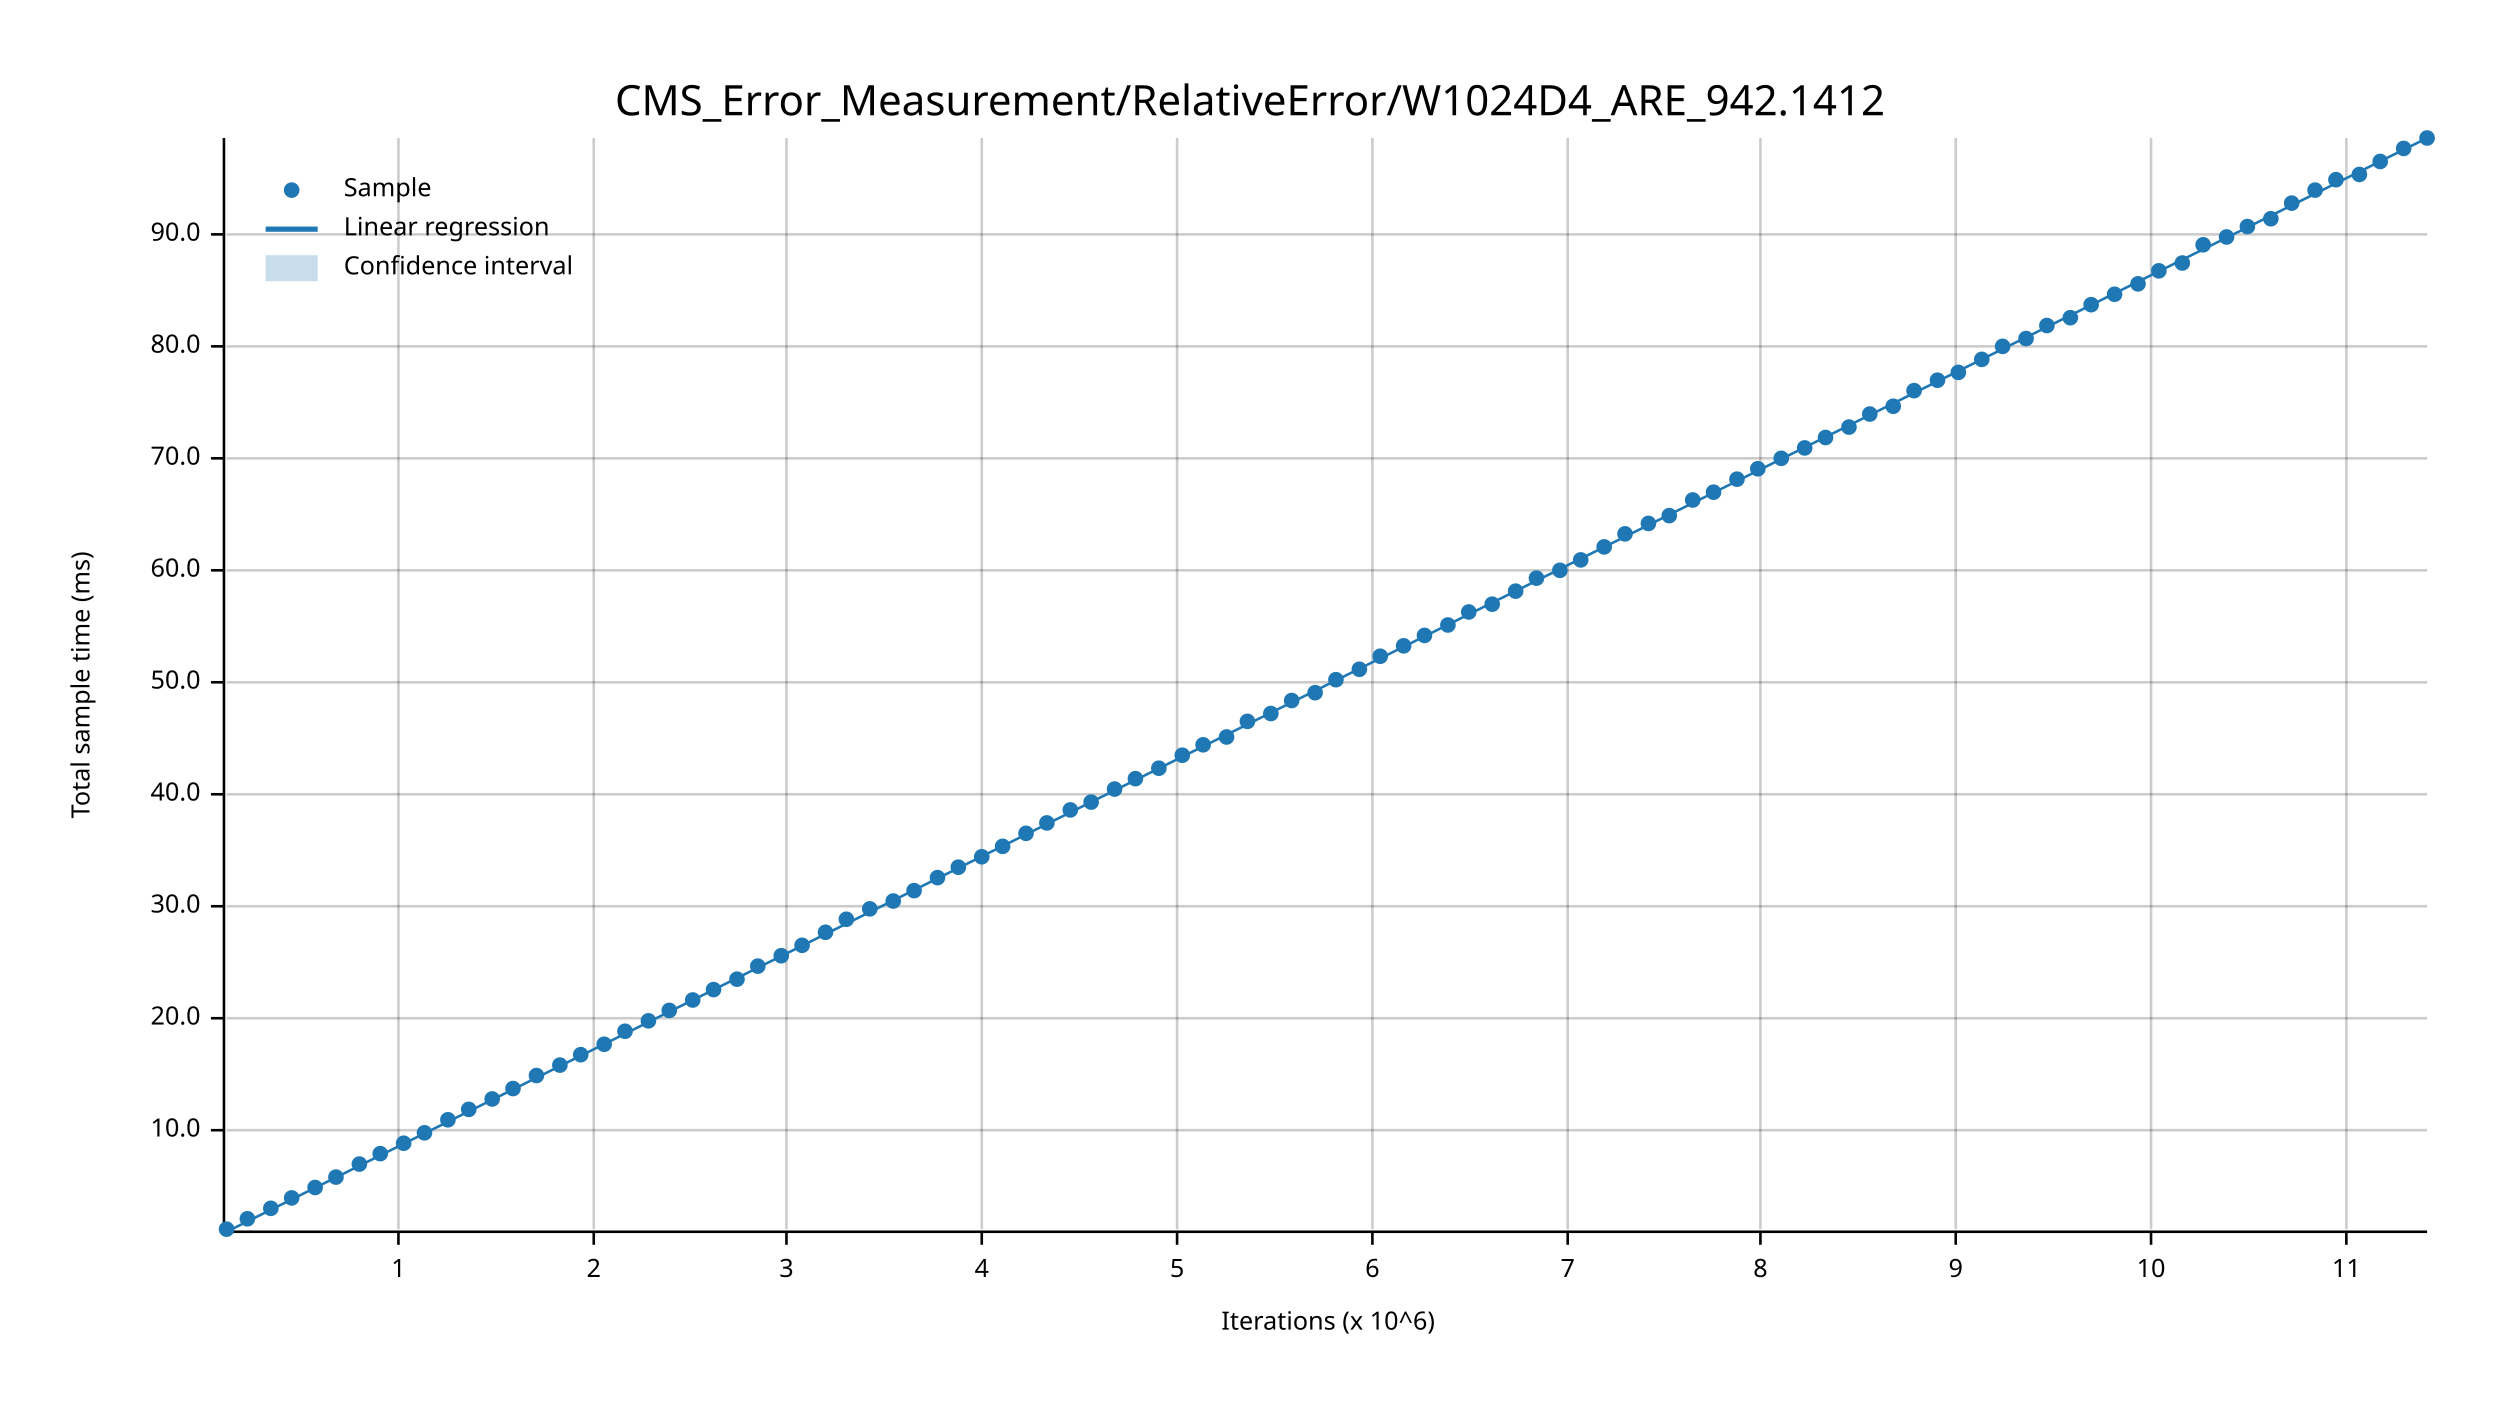
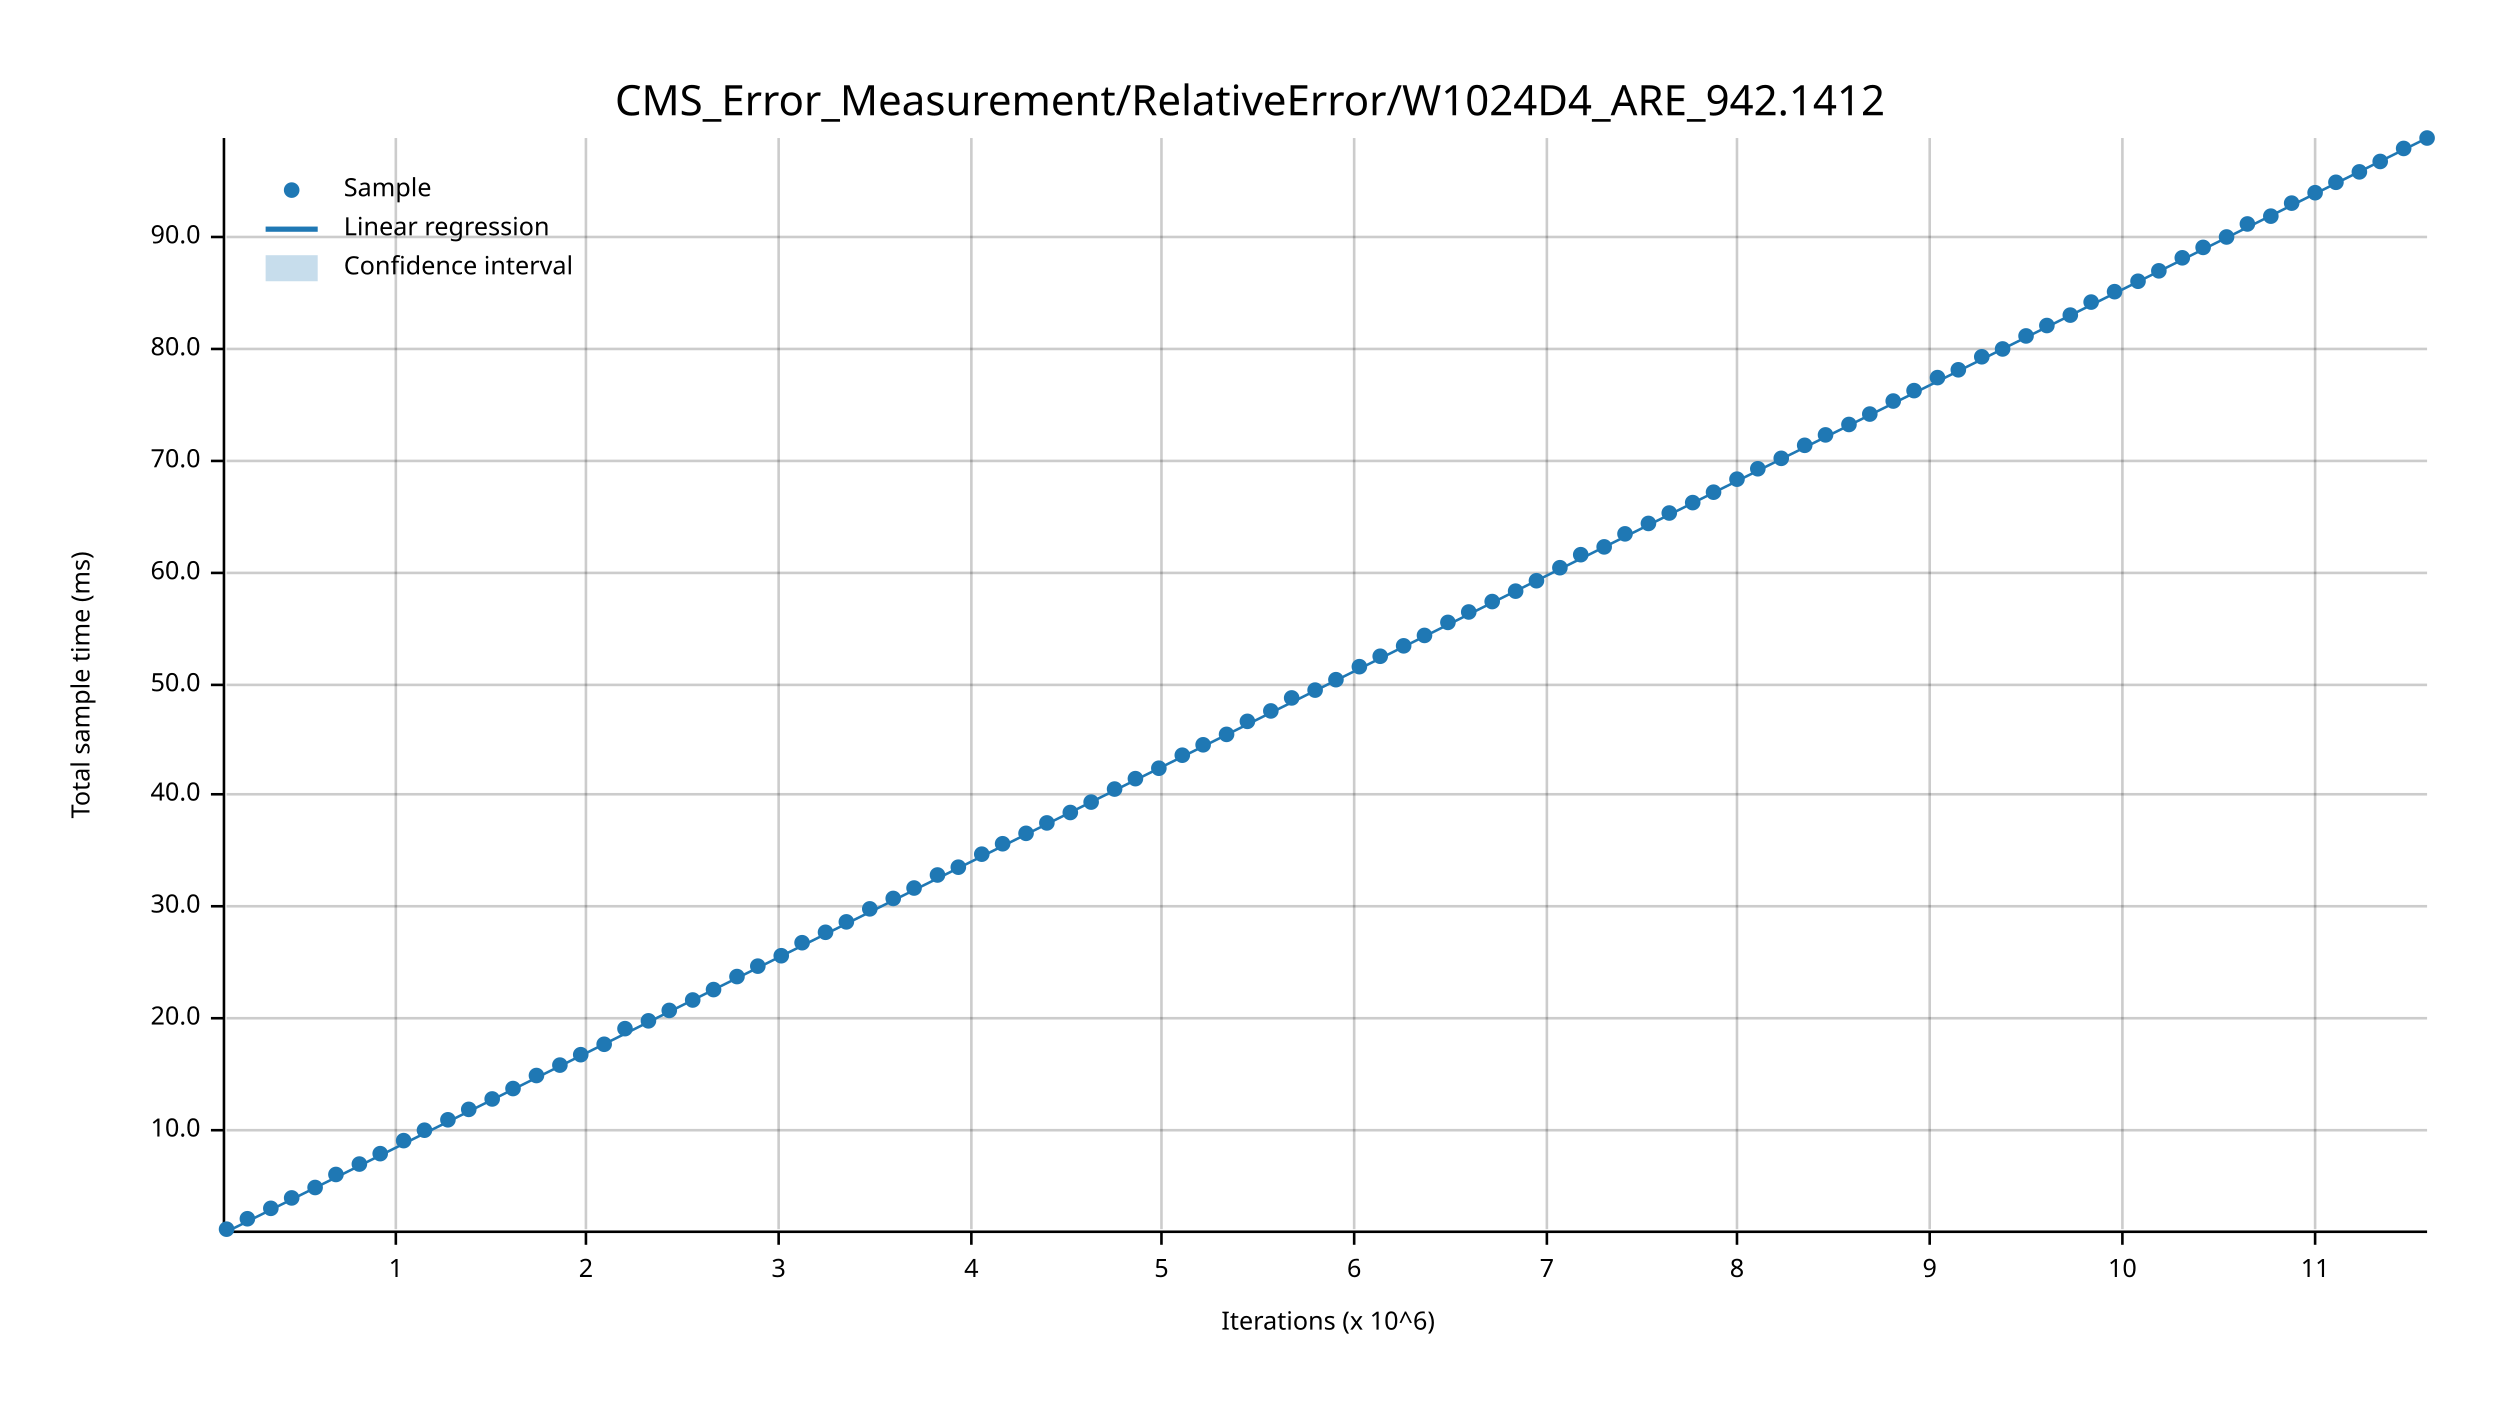
<svg xmlns="http://www.w3.org/2000/svg" width="960" height="540" viewBox="0 0 960 540">
  <text x="480" y="32" dy="0.76em" text-anchor="middle" font-family="sans-serif" font-size="16.129" opacity="1" fill="#000000">
CMS_Error_Measurement/RelativeError/W1024D4_ARE_942.1412
</text>
  <text x="27" y="263" dy="0.76em" text-anchor="middle" font-family="sans-serif" font-size="9.677" opacity="1" fill="#000000" transform="rotate(270, 27, 263)">
Total sample time (ms)
</text>
  <text x="510" y="513" dy="-0.5ex" text-anchor="middle" font-family="sans-serif" font-size="9.677" opacity="1" fill="#000000">
Iterations (x 10^6)
</text>
-   <line opacity="0.2" stroke="#000000" stroke-width="1" x1="153" y1="472" x2="153" y2="53" />
-   <line opacity="0.2" stroke="#000000" stroke-width="1" x1="228" y1="472" x2="228" y2="53" />
-   <line opacity="0.2" stroke="#000000" stroke-width="1" x1="302" y1="472" x2="302" y2="53" />
-   <line opacity="0.2" stroke="#000000" stroke-width="1" x1="377" y1="472" x2="377" y2="53" />
-   <line opacity="0.2" stroke="#000000" stroke-width="1" x1="452" y1="472" x2="452" y2="53" />
-   <line opacity="0.2" stroke="#000000" stroke-width="1" x1="527" y1="472" x2="527" y2="53" />
-   <line opacity="0.2" stroke="#000000" stroke-width="1" x1="602" y1="472" x2="602" y2="53" />
-   <line opacity="0.2" stroke="#000000" stroke-width="1" x1="676" y1="472" x2="676" y2="53" />
-   <line opacity="0.2" stroke="#000000" stroke-width="1" x1="751" y1="472" x2="751" y2="53" />
-   <line opacity="0.2" stroke="#000000" stroke-width="1" x1="826" y1="472" x2="826" y2="53" />
-   <line opacity="0.2" stroke="#000000" stroke-width="1" x1="901" y1="472" x2="901" y2="53" />
+   <line opacity="0.2" stroke="#000000" stroke-width="1" x1="152" y1="472" x2="152" y2="53" />
+   <line opacity="0.2" stroke="#000000" stroke-width="1" x1="225" y1="472" x2="225" y2="53" />
+   <line opacity="0.2" stroke="#000000" stroke-width="1" x1="299" y1="472" x2="299" y2="53" />
+   <line opacity="0.2" stroke="#000000" stroke-width="1" x1="373" y1="472" x2="373" y2="53" />
+   <line opacity="0.2" stroke="#000000" stroke-width="1" x1="446" y1="472" x2="446" y2="53" />
+   <line opacity="0.2" stroke="#000000" stroke-width="1" x1="520" y1="472" x2="520" y2="53" />
+   <line opacity="0.2" stroke="#000000" stroke-width="1" x1="594" y1="472" x2="594" y2="53" />
+   <line opacity="0.2" stroke="#000000" stroke-width="1" x1="667" y1="472" x2="667" y2="53" />
+   <line opacity="0.2" stroke="#000000" stroke-width="1" x1="741" y1="472" x2="741" y2="53" />
+   <line opacity="0.2" stroke="#000000" stroke-width="1" x1="815" y1="472" x2="815" y2="53" />
+   <line opacity="0.2" stroke="#000000" stroke-width="1" x1="889" y1="472" x2="889" y2="53" />
  <line opacity="0.2" stroke="#000000" stroke-width="1" x1="87" y1="434" x2="932" y2="434" />
  <line opacity="0.2" stroke="#000000" stroke-width="1" x1="87" y1="391" x2="932" y2="391" />
  <line opacity="0.2" stroke="#000000" stroke-width="1" x1="87" y1="348" x2="932" y2="348" />
  <line opacity="0.2" stroke="#000000" stroke-width="1" x1="87" y1="305" x2="932" y2="305" />
-   <line opacity="0.2" stroke="#000000" stroke-width="1" x1="87" y1="262" x2="932" y2="262" />
-   <line opacity="0.2" stroke="#000000" stroke-width="1" x1="87" y1="219" x2="932" y2="219" />
-   <line opacity="0.2" stroke="#000000" stroke-width="1" x1="87" y1="176" x2="932" y2="176" />
-   <line opacity="0.2" stroke="#000000" stroke-width="1" x1="87" y1="133" x2="932" y2="133" />
-   <line opacity="0.2" stroke="#000000" stroke-width="1" x1="87" y1="90" x2="932" y2="90" />
+   <line opacity="0.2" stroke="#000000" stroke-width="1" x1="87" y1="263" x2="932" y2="263" />
+   <line opacity="0.2" stroke="#000000" stroke-width="1" x1="87" y1="220" x2="932" y2="220" />
+   <line opacity="0.2" stroke="#000000" stroke-width="1" x1="87" y1="177" x2="932" y2="177" />
+   <line opacity="0.2" stroke="#000000" stroke-width="1" x1="87" y1="134" x2="932" y2="134" />
+   <line opacity="0.2" stroke="#000000" stroke-width="1" x1="87" y1="91" x2="932" y2="91" />
  <polyline fill="none" opacity="1" stroke="#000000" stroke-width="1" points="86,53 86,472 " />
  <text x="77" y="434" dy="0.5ex" text-anchor="end" font-family="sans-serif" font-size="9.677" opacity="1" fill="#000000">
10.0
</text>
  <polyline fill="none" opacity="1" stroke="#000000" stroke-width="1" points="81,434 86,434 " />
  <text x="77" y="391" dy="0.5ex" text-anchor="end" font-family="sans-serif" font-size="9.677" opacity="1" fill="#000000">
20.0
</text>
  <polyline fill="none" opacity="1" stroke="#000000" stroke-width="1" points="81,391 86,391 " />
  <text x="77" y="348" dy="0.5ex" text-anchor="end" font-family="sans-serif" font-size="9.677" opacity="1" fill="#000000">
30.0
</text>
  <polyline fill="none" opacity="1" stroke="#000000" stroke-width="1" points="81,348 86,348 " />
  <text x="77" y="305" dy="0.5ex" text-anchor="end" font-family="sans-serif" font-size="9.677" opacity="1" fill="#000000">
40.0
</text>
  <polyline fill="none" opacity="1" stroke="#000000" stroke-width="1" points="81,305 86,305 " />
-   <text x="77" y="262" dy="0.5ex" text-anchor="end" font-family="sans-serif" font-size="9.677" opacity="1" fill="#000000">
+   <text x="77" y="263" dy="0.5ex" text-anchor="end" font-family="sans-serif" font-size="9.677" opacity="1" fill="#000000">
50.0
</text>
-   <polyline fill="none" opacity="1" stroke="#000000" stroke-width="1" points="81,262 86,262 " />
-   <text x="77" y="219" dy="0.5ex" text-anchor="end" font-family="sans-serif" font-size="9.677" opacity="1" fill="#000000">
+   <polyline fill="none" opacity="1" stroke="#000000" stroke-width="1" points="81,263 86,263 " />
+   <text x="77" y="220" dy="0.5ex" text-anchor="end" font-family="sans-serif" font-size="9.677" opacity="1" fill="#000000">
60.0
</text>
-   <polyline fill="none" opacity="1" stroke="#000000" stroke-width="1" points="81,219 86,219 " />
-   <text x="77" y="176" dy="0.5ex" text-anchor="end" font-family="sans-serif" font-size="9.677" opacity="1" fill="#000000">
+   <polyline fill="none" opacity="1" stroke="#000000" stroke-width="1" points="81,220 86,220 " />
+   <text x="77" y="177" dy="0.5ex" text-anchor="end" font-family="sans-serif" font-size="9.677" opacity="1" fill="#000000">
70.0
</text>
-   <polyline fill="none" opacity="1" stroke="#000000" stroke-width="1" points="81,176 86,176 " />
-   <text x="77" y="133" dy="0.5ex" text-anchor="end" font-family="sans-serif" font-size="9.677" opacity="1" fill="#000000">
+   <polyline fill="none" opacity="1" stroke="#000000" stroke-width="1" points="81,177 86,177 " />
+   <text x="77" y="134" dy="0.5ex" text-anchor="end" font-family="sans-serif" font-size="9.677" opacity="1" fill="#000000">
80.0
</text>
-   <polyline fill="none" opacity="1" stroke="#000000" stroke-width="1" points="81,133 86,133 " />
-   <text x="77" y="90" dy="0.5ex" text-anchor="end" font-family="sans-serif" font-size="9.677" opacity="1" fill="#000000">
+   <polyline fill="none" opacity="1" stroke="#000000" stroke-width="1" points="81,134 86,134 " />
+   <text x="77" y="91" dy="0.5ex" text-anchor="end" font-family="sans-serif" font-size="9.677" opacity="1" fill="#000000">
90.0
</text>
-   <polyline fill="none" opacity="1" stroke="#000000" stroke-width="1" points="81,90 86,90 " />
+   <polyline fill="none" opacity="1" stroke="#000000" stroke-width="1" points="81,91 86,91 " />
  <polyline fill="none" opacity="1" stroke="#000000" stroke-width="1" points="87,473 932,473 " />
-   <text x="153" y="483" dy="0.76em" text-anchor="middle" font-family="sans-serif" font-size="9.677" opacity="1" fill="#000000">
+   <text x="152" y="483" dy="0.76em" text-anchor="middle" font-family="sans-serif" font-size="9.677" opacity="1" fill="#000000">
1
</text>
-   <polyline fill="none" opacity="1" stroke="#000000" stroke-width="1" points="153,473 153,478 " />
-   <text x="228" y="483" dy="0.76em" text-anchor="middle" font-family="sans-serif" font-size="9.677" opacity="1" fill="#000000">
+   <polyline fill="none" opacity="1" stroke="#000000" stroke-width="1" points="152,473 152,478 " />
+   <text x="225" y="483" dy="0.76em" text-anchor="middle" font-family="sans-serif" font-size="9.677" opacity="1" fill="#000000">
2
</text>
-   <polyline fill="none" opacity="1" stroke="#000000" stroke-width="1" points="228,473 228,478 " />
-   <text x="302" y="483" dy="0.76em" text-anchor="middle" font-family="sans-serif" font-size="9.677" opacity="1" fill="#000000">
+   <polyline fill="none" opacity="1" stroke="#000000" stroke-width="1" points="225,473 225,478 " />
+   <text x="299" y="483" dy="0.76em" text-anchor="middle" font-family="sans-serif" font-size="9.677" opacity="1" fill="#000000">
3
</text>
-   <polyline fill="none" opacity="1" stroke="#000000" stroke-width="1" points="302,473 302,478 " />
-   <text x="377" y="483" dy="0.76em" text-anchor="middle" font-family="sans-serif" font-size="9.677" opacity="1" fill="#000000">
+   <polyline fill="none" opacity="1" stroke="#000000" stroke-width="1" points="299,473 299,478 " />
+   <text x="373" y="483" dy="0.76em" text-anchor="middle" font-family="sans-serif" font-size="9.677" opacity="1" fill="#000000">
4
</text>
-   <polyline fill="none" opacity="1" stroke="#000000" stroke-width="1" points="377,473 377,478 " />
-   <text x="452" y="483" dy="0.76em" text-anchor="middle" font-family="sans-serif" font-size="9.677" opacity="1" fill="#000000">
+   <polyline fill="none" opacity="1" stroke="#000000" stroke-width="1" points="373,473 373,478 " />
+   <text x="446" y="483" dy="0.76em" text-anchor="middle" font-family="sans-serif" font-size="9.677" opacity="1" fill="#000000">
5
</text>
-   <polyline fill="none" opacity="1" stroke="#000000" stroke-width="1" points="452,473 452,478 " />
-   <text x="527" y="483" dy="0.76em" text-anchor="middle" font-family="sans-serif" font-size="9.677" opacity="1" fill="#000000">
+   <polyline fill="none" opacity="1" stroke="#000000" stroke-width="1" points="446,473 446,478 " />
+   <text x="520" y="483" dy="0.76em" text-anchor="middle" font-family="sans-serif" font-size="9.677" opacity="1" fill="#000000">
6
</text>
-   <polyline fill="none" opacity="1" stroke="#000000" stroke-width="1" points="527,473 527,478 " />
-   <text x="602" y="483" dy="0.76em" text-anchor="middle" font-family="sans-serif" font-size="9.677" opacity="1" fill="#000000">
+   <polyline fill="none" opacity="1" stroke="#000000" stroke-width="1" points="520,473 520,478 " />
+   <text x="594" y="483" dy="0.76em" text-anchor="middle" font-family="sans-serif" font-size="9.677" opacity="1" fill="#000000">
7
</text>
-   <polyline fill="none" opacity="1" stroke="#000000" stroke-width="1" points="602,473 602,478 " />
-   <text x="676" y="483" dy="0.76em" text-anchor="middle" font-family="sans-serif" font-size="9.677" opacity="1" fill="#000000">
+   <polyline fill="none" opacity="1" stroke="#000000" stroke-width="1" points="594,473 594,478 " />
+   <text x="667" y="483" dy="0.76em" text-anchor="middle" font-family="sans-serif" font-size="9.677" opacity="1" fill="#000000">
8
</text>
-   <polyline fill="none" opacity="1" stroke="#000000" stroke-width="1" points="676,473 676,478 " />
-   <text x="751" y="483" dy="0.76em" text-anchor="middle" font-family="sans-serif" font-size="9.677" opacity="1" fill="#000000">
+   <polyline fill="none" opacity="1" stroke="#000000" stroke-width="1" points="667,473 667,478 " />
+   <text x="741" y="483" dy="0.76em" text-anchor="middle" font-family="sans-serif" font-size="9.677" opacity="1" fill="#000000">
9
</text>
-   <polyline fill="none" opacity="1" stroke="#000000" stroke-width="1" points="751,473 751,478 " />
-   <text x="826" y="483" dy="0.76em" text-anchor="middle" font-family="sans-serif" font-size="9.677" opacity="1" fill="#000000">
+   <polyline fill="none" opacity="1" stroke="#000000" stroke-width="1" points="741,473 741,478 " />
+   <text x="815" y="483" dy="0.76em" text-anchor="middle" font-family="sans-serif" font-size="9.677" opacity="1" fill="#000000">
10
</text>
-   <polyline fill="none" opacity="1" stroke="#000000" stroke-width="1" points="826,473 826,478 " />
-   <text x="901" y="483" dy="0.76em" text-anchor="middle" font-family="sans-serif" font-size="9.677" opacity="1" fill="#000000">
+   <polyline fill="none" opacity="1" stroke="#000000" stroke-width="1" points="815,473 815,478 " />
+   <text x="889" y="483" dy="0.76em" text-anchor="middle" font-family="sans-serif" font-size="9.677" opacity="1" fill="#000000">
11
</text>
-   <polyline fill="none" opacity="1" stroke="#000000" stroke-width="1" points="901,473 901,478 " />
+   <polyline fill="none" opacity="1" stroke="#000000" stroke-width="1" points="889,473 889,478 " />
  <circle cx="87" cy="472" r="3" opacity="1" fill="#1F78B4" stroke="none" stroke-width="1" />
  <circle cx="95" cy="468" r="3" opacity="1" fill="#1F78B4" stroke="none" stroke-width="1" />
  <circle cx="104" cy="464" r="3" opacity="1" fill="#1F78B4" stroke="none" stroke-width="1" />
  <circle cx="112" cy="460" r="3" opacity="1" fill="#1F78B4" stroke="none" stroke-width="1" />
  <circle cx="121" cy="456" r="3" opacity="1" fill="#1F78B4" stroke="none" stroke-width="1" />
-   <circle cx="129" cy="452" r="3" opacity="1" fill="#1F78B4" stroke="none" stroke-width="1" />
+   <circle cx="129" cy="451" r="3" opacity="1" fill="#1F78B4" stroke="none" stroke-width="1" />
  <circle cx="138" cy="447" r="3" opacity="1" fill="#1F78B4" stroke="none" stroke-width="1" />
  <circle cx="146" cy="443" r="3" opacity="1" fill="#1F78B4" stroke="none" stroke-width="1" />
-   <circle cx="155" cy="439" r="3" opacity="1" fill="#1F78B4" stroke="none" stroke-width="1" />
-   <circle cx="163" cy="435" r="3" opacity="1" fill="#1F78B4" stroke="none" stroke-width="1" />
+   <circle cx="155" cy="438" r="3" opacity="1" fill="#1F78B4" stroke="none" stroke-width="1" />
+   <circle cx="163" cy="434" r="3" opacity="1" fill="#1F78B4" stroke="none" stroke-width="1" />
  <circle cx="172" cy="430" r="3" opacity="1" fill="#1F78B4" stroke="none" stroke-width="1" />
  <circle cx="180" cy="426" r="3" opacity="1" fill="#1F78B4" stroke="none" stroke-width="1" />
  <circle cx="189" cy="422" r="3" opacity="1" fill="#1F78B4" stroke="none" stroke-width="1" />
  <circle cx="197" cy="418" r="3" opacity="1" fill="#1F78B4" stroke="none" stroke-width="1" />
  <circle cx="206" cy="413" r="3" opacity="1" fill="#1F78B4" stroke="none" stroke-width="1" />
  <circle cx="215" cy="409" r="3" opacity="1" fill="#1F78B4" stroke="none" stroke-width="1" />
  <circle cx="223" cy="405" r="3" opacity="1" fill="#1F78B4" stroke="none" stroke-width="1" />
  <circle cx="232" cy="401" r="3" opacity="1" fill="#1F78B4" stroke="none" stroke-width="1" />
-   <circle cx="240" cy="396" r="3" opacity="1" fill="#1F78B4" stroke="none" stroke-width="1" />
+   <circle cx="240" cy="395" r="3" opacity="1" fill="#1F78B4" stroke="none" stroke-width="1" />
  <circle cx="249" cy="392" r="3" opacity="1" fill="#1F78B4" stroke="none" stroke-width="1" />
  <circle cx="257" cy="388" r="3" opacity="1" fill="#1F78B4" stroke="none" stroke-width="1" />
  <circle cx="266" cy="384" r="3" opacity="1" fill="#1F78B4" stroke="none" stroke-width="1" />
  <circle cx="274" cy="380" r="3" opacity="1" fill="#1F78B4" stroke="none" stroke-width="1" />
-   <circle cx="283" cy="376" r="3" opacity="1" fill="#1F78B4" stroke="none" stroke-width="1" />
+   <circle cx="283" cy="375" r="3" opacity="1" fill="#1F78B4" stroke="none" stroke-width="1" />
  <circle cx="291" cy="371" r="3" opacity="1" fill="#1F78B4" stroke="none" stroke-width="1" />
  <circle cx="300" cy="367" r="3" opacity="1" fill="#1F78B4" stroke="none" stroke-width="1" />
-   <circle cx="308" cy="363" r="3" opacity="1" fill="#1F78B4" stroke="none" stroke-width="1" />
+   <circle cx="308" cy="362" r="3" opacity="1" fill="#1F78B4" stroke="none" stroke-width="1" />
  <circle cx="317" cy="358" r="3" opacity="1" fill="#1F78B4" stroke="none" stroke-width="1" />
-   <circle cx="325" cy="353" r="3" opacity="1" fill="#1F78B4" stroke="none" stroke-width="1" />
+   <circle cx="325" cy="354" r="3" opacity="1" fill="#1F78B4" stroke="none" stroke-width="1" />
  <circle cx="334" cy="349" r="3" opacity="1" fill="#1F78B4" stroke="none" stroke-width="1" />
-   <circle cx="343" cy="346" r="3" opacity="1" fill="#1F78B4" stroke="none" stroke-width="1" />
-   <circle cx="351" cy="342" r="3" opacity="1" fill="#1F78B4" stroke="none" stroke-width="1" />
-   <circle cx="360" cy="337" r="3" opacity="1" fill="#1F78B4" stroke="none" stroke-width="1" />
+   <circle cx="343" cy="345" r="3" opacity="1" fill="#1F78B4" stroke="none" stroke-width="1" />
+   <circle cx="351" cy="341" r="3" opacity="1" fill="#1F78B4" stroke="none" stroke-width="1" />
+   <circle cx="360" cy="336" r="3" opacity="1" fill="#1F78B4" stroke="none" stroke-width="1" />
  <circle cx="368" cy="333" r="3" opacity="1" fill="#1F78B4" stroke="none" stroke-width="1" />
-   <circle cx="377" cy="329" r="3" opacity="1" fill="#1F78B4" stroke="none" stroke-width="1" />
-   <circle cx="385" cy="325" r="3" opacity="1" fill="#1F78B4" stroke="none" stroke-width="1" />
+   <circle cx="377" cy="328" r="3" opacity="1" fill="#1F78B4" stroke="none" stroke-width="1" />
+   <circle cx="385" cy="324" r="3" opacity="1" fill="#1F78B4" stroke="none" stroke-width="1" />
  <circle cx="394" cy="320" r="3" opacity="1" fill="#1F78B4" stroke="none" stroke-width="1" />
  <circle cx="402" cy="316" r="3" opacity="1" fill="#1F78B4" stroke="none" stroke-width="1" />
-   <circle cx="411" cy="311" r="3" opacity="1" fill="#1F78B4" stroke="none" stroke-width="1" />
+   <circle cx="411" cy="312" r="3" opacity="1" fill="#1F78B4" stroke="none" stroke-width="1" />
  <circle cx="419" cy="308" r="3" opacity="1" fill="#1F78B4" stroke="none" stroke-width="1" />
  <circle cx="428" cy="303" r="3" opacity="1" fill="#1F78B4" stroke="none" stroke-width="1" />
  <circle cx="436" cy="299" r="3" opacity="1" fill="#1F78B4" stroke="none" stroke-width="1" />
  <circle cx="445" cy="295" r="3" opacity="1" fill="#1F78B4" stroke="none" stroke-width="1" />
  <circle cx="454" cy="290" r="3" opacity="1" fill="#1F78B4" stroke="none" stroke-width="1" />
  <circle cx="462" cy="286" r="3" opacity="1" fill="#1F78B4" stroke="none" stroke-width="1" />
-   <circle cx="471" cy="283" r="3" opacity="1" fill="#1F78B4" stroke="none" stroke-width="1" />
+   <circle cx="471" cy="282" r="3" opacity="1" fill="#1F78B4" stroke="none" stroke-width="1" />
  <circle cx="479" cy="277" r="3" opacity="1" fill="#1F78B4" stroke="none" stroke-width="1" />
-   <circle cx="488" cy="274" r="3" opacity="1" fill="#1F78B4" stroke="none" stroke-width="1" />
-   <circle cx="496" cy="269" r="3" opacity="1" fill="#1F78B4" stroke="none" stroke-width="1" />
-   <circle cx="505" cy="266" r="3" opacity="1" fill="#1F78B4" stroke="none" stroke-width="1" />
+   <circle cx="488" cy="273" r="3" opacity="1" fill="#1F78B4" stroke="none" stroke-width="1" />
+   <circle cx="496" cy="268" r="3" opacity="1" fill="#1F78B4" stroke="none" stroke-width="1" />
+   <circle cx="505" cy="265" r="3" opacity="1" fill="#1F78B4" stroke="none" stroke-width="1" />
  <circle cx="513" cy="261" r="3" opacity="1" fill="#1F78B4" stroke="none" stroke-width="1" />
-   <circle cx="522" cy="257" r="3" opacity="1" fill="#1F78B4" stroke="none" stroke-width="1" />
+   <circle cx="522" cy="256" r="3" opacity="1" fill="#1F78B4" stroke="none" stroke-width="1" />
  <circle cx="530" cy="252" r="3" opacity="1" fill="#1F78B4" stroke="none" stroke-width="1" />
  <circle cx="539" cy="248" r="3" opacity="1" fill="#1F78B4" stroke="none" stroke-width="1" />
  <circle cx="547" cy="244" r="3" opacity="1" fill="#1F78B4" stroke="none" stroke-width="1" />
-   <circle cx="556" cy="240" r="3" opacity="1" fill="#1F78B4" stroke="none" stroke-width="1" />
+   <circle cx="556" cy="239" r="3" opacity="1" fill="#1F78B4" stroke="none" stroke-width="1" />
  <circle cx="564" cy="235" r="3" opacity="1" fill="#1F78B4" stroke="none" stroke-width="1" />
-   <circle cx="573" cy="232" r="3" opacity="1" fill="#1F78B4" stroke="none" stroke-width="1" />
+   <circle cx="573" cy="231" r="3" opacity="1" fill="#1F78B4" stroke="none" stroke-width="1" />
  <circle cx="582" cy="227" r="3" opacity="1" fill="#1F78B4" stroke="none" stroke-width="1" />
-   <circle cx="590" cy="222" r="3" opacity="1" fill="#1F78B4" stroke="none" stroke-width="1" />
-   <circle cx="599" cy="219" r="3" opacity="1" fill="#1F78B4" stroke="none" stroke-width="1" />
-   <circle cx="607" cy="215" r="3" opacity="1" fill="#1F78B4" stroke="none" stroke-width="1" />
+   <circle cx="590" cy="223" r="3" opacity="1" fill="#1F78B4" stroke="none" stroke-width="1" />
+   <circle cx="599" cy="218" r="3" opacity="1" fill="#1F78B4" stroke="none" stroke-width="1" />
+   <circle cx="607" cy="213" r="3" opacity="1" fill="#1F78B4" stroke="none" stroke-width="1" />
  <circle cx="616" cy="210" r="3" opacity="1" fill="#1F78B4" stroke="none" stroke-width="1" />
  <circle cx="624" cy="205" r="3" opacity="1" fill="#1F78B4" stroke="none" stroke-width="1" />
  <circle cx="633" cy="201" r="3" opacity="1" fill="#1F78B4" stroke="none" stroke-width="1" />
-   <circle cx="641" cy="198" r="3" opacity="1" fill="#1F78B4" stroke="none" stroke-width="1" />
-   <circle cx="650" cy="192" r="3" opacity="1" fill="#1F78B4" stroke="none" stroke-width="1" />
+   <circle cx="641" cy="197" r="3" opacity="1" fill="#1F78B4" stroke="none" stroke-width="1" />
+   <circle cx="650" cy="193" r="3" opacity="1" fill="#1F78B4" stroke="none" stroke-width="1" />
  <circle cx="658" cy="189" r="3" opacity="1" fill="#1F78B4" stroke="none" stroke-width="1" />
  <circle cx="667" cy="184" r="3" opacity="1" fill="#1F78B4" stroke="none" stroke-width="1" />
  <circle cx="675" cy="180" r="3" opacity="1" fill="#1F78B4" stroke="none" stroke-width="1" />
  <circle cx="684" cy="176" r="3" opacity="1" fill="#1F78B4" stroke="none" stroke-width="1" />
-   <circle cx="693" cy="172" r="3" opacity="1" fill="#1F78B4" stroke="none" stroke-width="1" />
-   <circle cx="701" cy="168" r="3" opacity="1" fill="#1F78B4" stroke="none" stroke-width="1" />
-   <circle cx="710" cy="164" r="3" opacity="1" fill="#1F78B4" stroke="none" stroke-width="1" />
+   <circle cx="693" cy="171" r="3" opacity="1" fill="#1F78B4" stroke="none" stroke-width="1" />
+   <circle cx="701" cy="167" r="3" opacity="1" fill="#1F78B4" stroke="none" stroke-width="1" />
+   <circle cx="710" cy="163" r="3" opacity="1" fill="#1F78B4" stroke="none" stroke-width="1" />
  <circle cx="718" cy="159" r="3" opacity="1" fill="#1F78B4" stroke="none" stroke-width="1" />
-   <circle cx="727" cy="156" r="3" opacity="1" fill="#1F78B4" stroke="none" stroke-width="1" />
+   <circle cx="727" cy="154" r="3" opacity="1" fill="#1F78B4" stroke="none" stroke-width="1" />
  <circle cx="735" cy="150" r="3" opacity="1" fill="#1F78B4" stroke="none" stroke-width="1" />
-   <circle cx="744" cy="146" r="3" opacity="1" fill="#1F78B4" stroke="none" stroke-width="1" />
-   <circle cx="752" cy="143" r="3" opacity="1" fill="#1F78B4" stroke="none" stroke-width="1" />
-   <circle cx="761" cy="138" r="3" opacity="1" fill="#1F78B4" stroke="none" stroke-width="1" />
-   <circle cx="769" cy="133" r="3" opacity="1" fill="#1F78B4" stroke="none" stroke-width="1" />
-   <circle cx="778" cy="130" r="3" opacity="1" fill="#1F78B4" stroke="none" stroke-width="1" />
+   <circle cx="744" cy="145" r="3" opacity="1" fill="#1F78B4" stroke="none" stroke-width="1" />
+   <circle cx="752" cy="142" r="3" opacity="1" fill="#1F78B4" stroke="none" stroke-width="1" />
+   <circle cx="761" cy="137" r="3" opacity="1" fill="#1F78B4" stroke="none" stroke-width="1" />
+   <circle cx="769" cy="134" r="3" opacity="1" fill="#1F78B4" stroke="none" stroke-width="1" />
+   <circle cx="778" cy="129" r="3" opacity="1" fill="#1F78B4" stroke="none" stroke-width="1" />
  <circle cx="786" cy="125" r="3" opacity="1" fill="#1F78B4" stroke="none" stroke-width="1" />
-   <circle cx="795" cy="122" r="3" opacity="1" fill="#1F78B4" stroke="none" stroke-width="1" />
-   <circle cx="803" cy="117" r="3" opacity="1" fill="#1F78B4" stroke="none" stroke-width="1" />
-   <circle cx="812" cy="113" r="3" opacity="1" fill="#1F78B4" stroke="none" stroke-width="1" />
-   <circle cx="821" cy="109" r="3" opacity="1" fill="#1F78B4" stroke="none" stroke-width="1" />
+   <circle cx="795" cy="121" r="3" opacity="1" fill="#1F78B4" stroke="none" stroke-width="1" />
+   <circle cx="803" cy="116" r="3" opacity="1" fill="#1F78B4" stroke="none" stroke-width="1" />
+   <circle cx="812" cy="112" r="3" opacity="1" fill="#1F78B4" stroke="none" stroke-width="1" />
+   <circle cx="821" cy="108" r="3" opacity="1" fill="#1F78B4" stroke="none" stroke-width="1" />
  <circle cx="829" cy="104" r="3" opacity="1" fill="#1F78B4" stroke="none" stroke-width="1" />
-   <circle cx="838" cy="101" r="3" opacity="1" fill="#1F78B4" stroke="none" stroke-width="1" />
-   <circle cx="846" cy="94" r="3" opacity="1" fill="#1F78B4" stroke="none" stroke-width="1" />
+   <circle cx="838" cy="99" r="3" opacity="1" fill="#1F78B4" stroke="none" stroke-width="1" />
+   <circle cx="846" cy="95" r="3" opacity="1" fill="#1F78B4" stroke="none" stroke-width="1" />
  <circle cx="855" cy="91" r="3" opacity="1" fill="#1F78B4" stroke="none" stroke-width="1" />
-   <circle cx="863" cy="87" r="3" opacity="1" fill="#1F78B4" stroke="none" stroke-width="1" />
-   <circle cx="872" cy="84" r="3" opacity="1" fill="#1F78B4" stroke="none" stroke-width="1" />
+   <circle cx="863" cy="86" r="3" opacity="1" fill="#1F78B4" stroke="none" stroke-width="1" />
+   <circle cx="872" cy="83" r="3" opacity="1" fill="#1F78B4" stroke="none" stroke-width="1" />
  <circle cx="880" cy="78" r="3" opacity="1" fill="#1F78B4" stroke="none" stroke-width="1" />
-   <circle cx="889" cy="73" r="3" opacity="1" fill="#1F78B4" stroke="none" stroke-width="1" />
-   <circle cx="897" cy="69" r="3" opacity="1" fill="#1F78B4" stroke="none" stroke-width="1" />
-   <circle cx="906" cy="67" r="3" opacity="1" fill="#1F78B4" stroke="none" stroke-width="1" />
+   <circle cx="889" cy="74" r="3" opacity="1" fill="#1F78B4" stroke="none" stroke-width="1" />
+   <circle cx="897" cy="70" r="3" opacity="1" fill="#1F78B4" stroke="none" stroke-width="1" />
+   <circle cx="906" cy="66" r="3" opacity="1" fill="#1F78B4" stroke="none" stroke-width="1" />
  <circle cx="914" cy="62" r="3" opacity="1" fill="#1F78B4" stroke="none" stroke-width="1" />
  <circle cx="923" cy="57" r="3" opacity="1" fill="#1F78B4" stroke="none" stroke-width="1" />
  <circle cx="932" cy="53" r="3" opacity="1" fill="#1F78B4" stroke="none" stroke-width="1" />
  <polyline fill="none" opacity="1" stroke="#1F78B4" stroke-width="1" points="87,473 932,53 " />
  <polygon opacity="0.25" fill="#1F78B4" points="87,473 932,53 932,53 " />
  <text x="132" y="68" dy="0.76em" text-anchor="start" font-family="sans-serif" font-size="9.677" opacity="1" fill="#000000">
Sample
</text>
  <text x="132" y="83" dy="0.76em" text-anchor="start" font-family="sans-serif" font-size="9.677" opacity="1" fill="#000000">
Linear regression
</text>
  <text x="132" y="98" dy="0.76em" text-anchor="start" font-family="sans-serif" font-size="9.677" opacity="1" fill="#000000">
Confidence interval
</text>
  <circle cx="112" cy="73" r="3" opacity="1" fill="#1F78B4" stroke="none" stroke-width="1" />
  <polyline fill="none" opacity="1" stroke="#1F78B4" stroke-width="2" points="102,88 122,88 " />
  <rect x="102" y="98" width="20" height="10" opacity="0.25" fill="#1F78B4" stroke="none" />
</svg>
